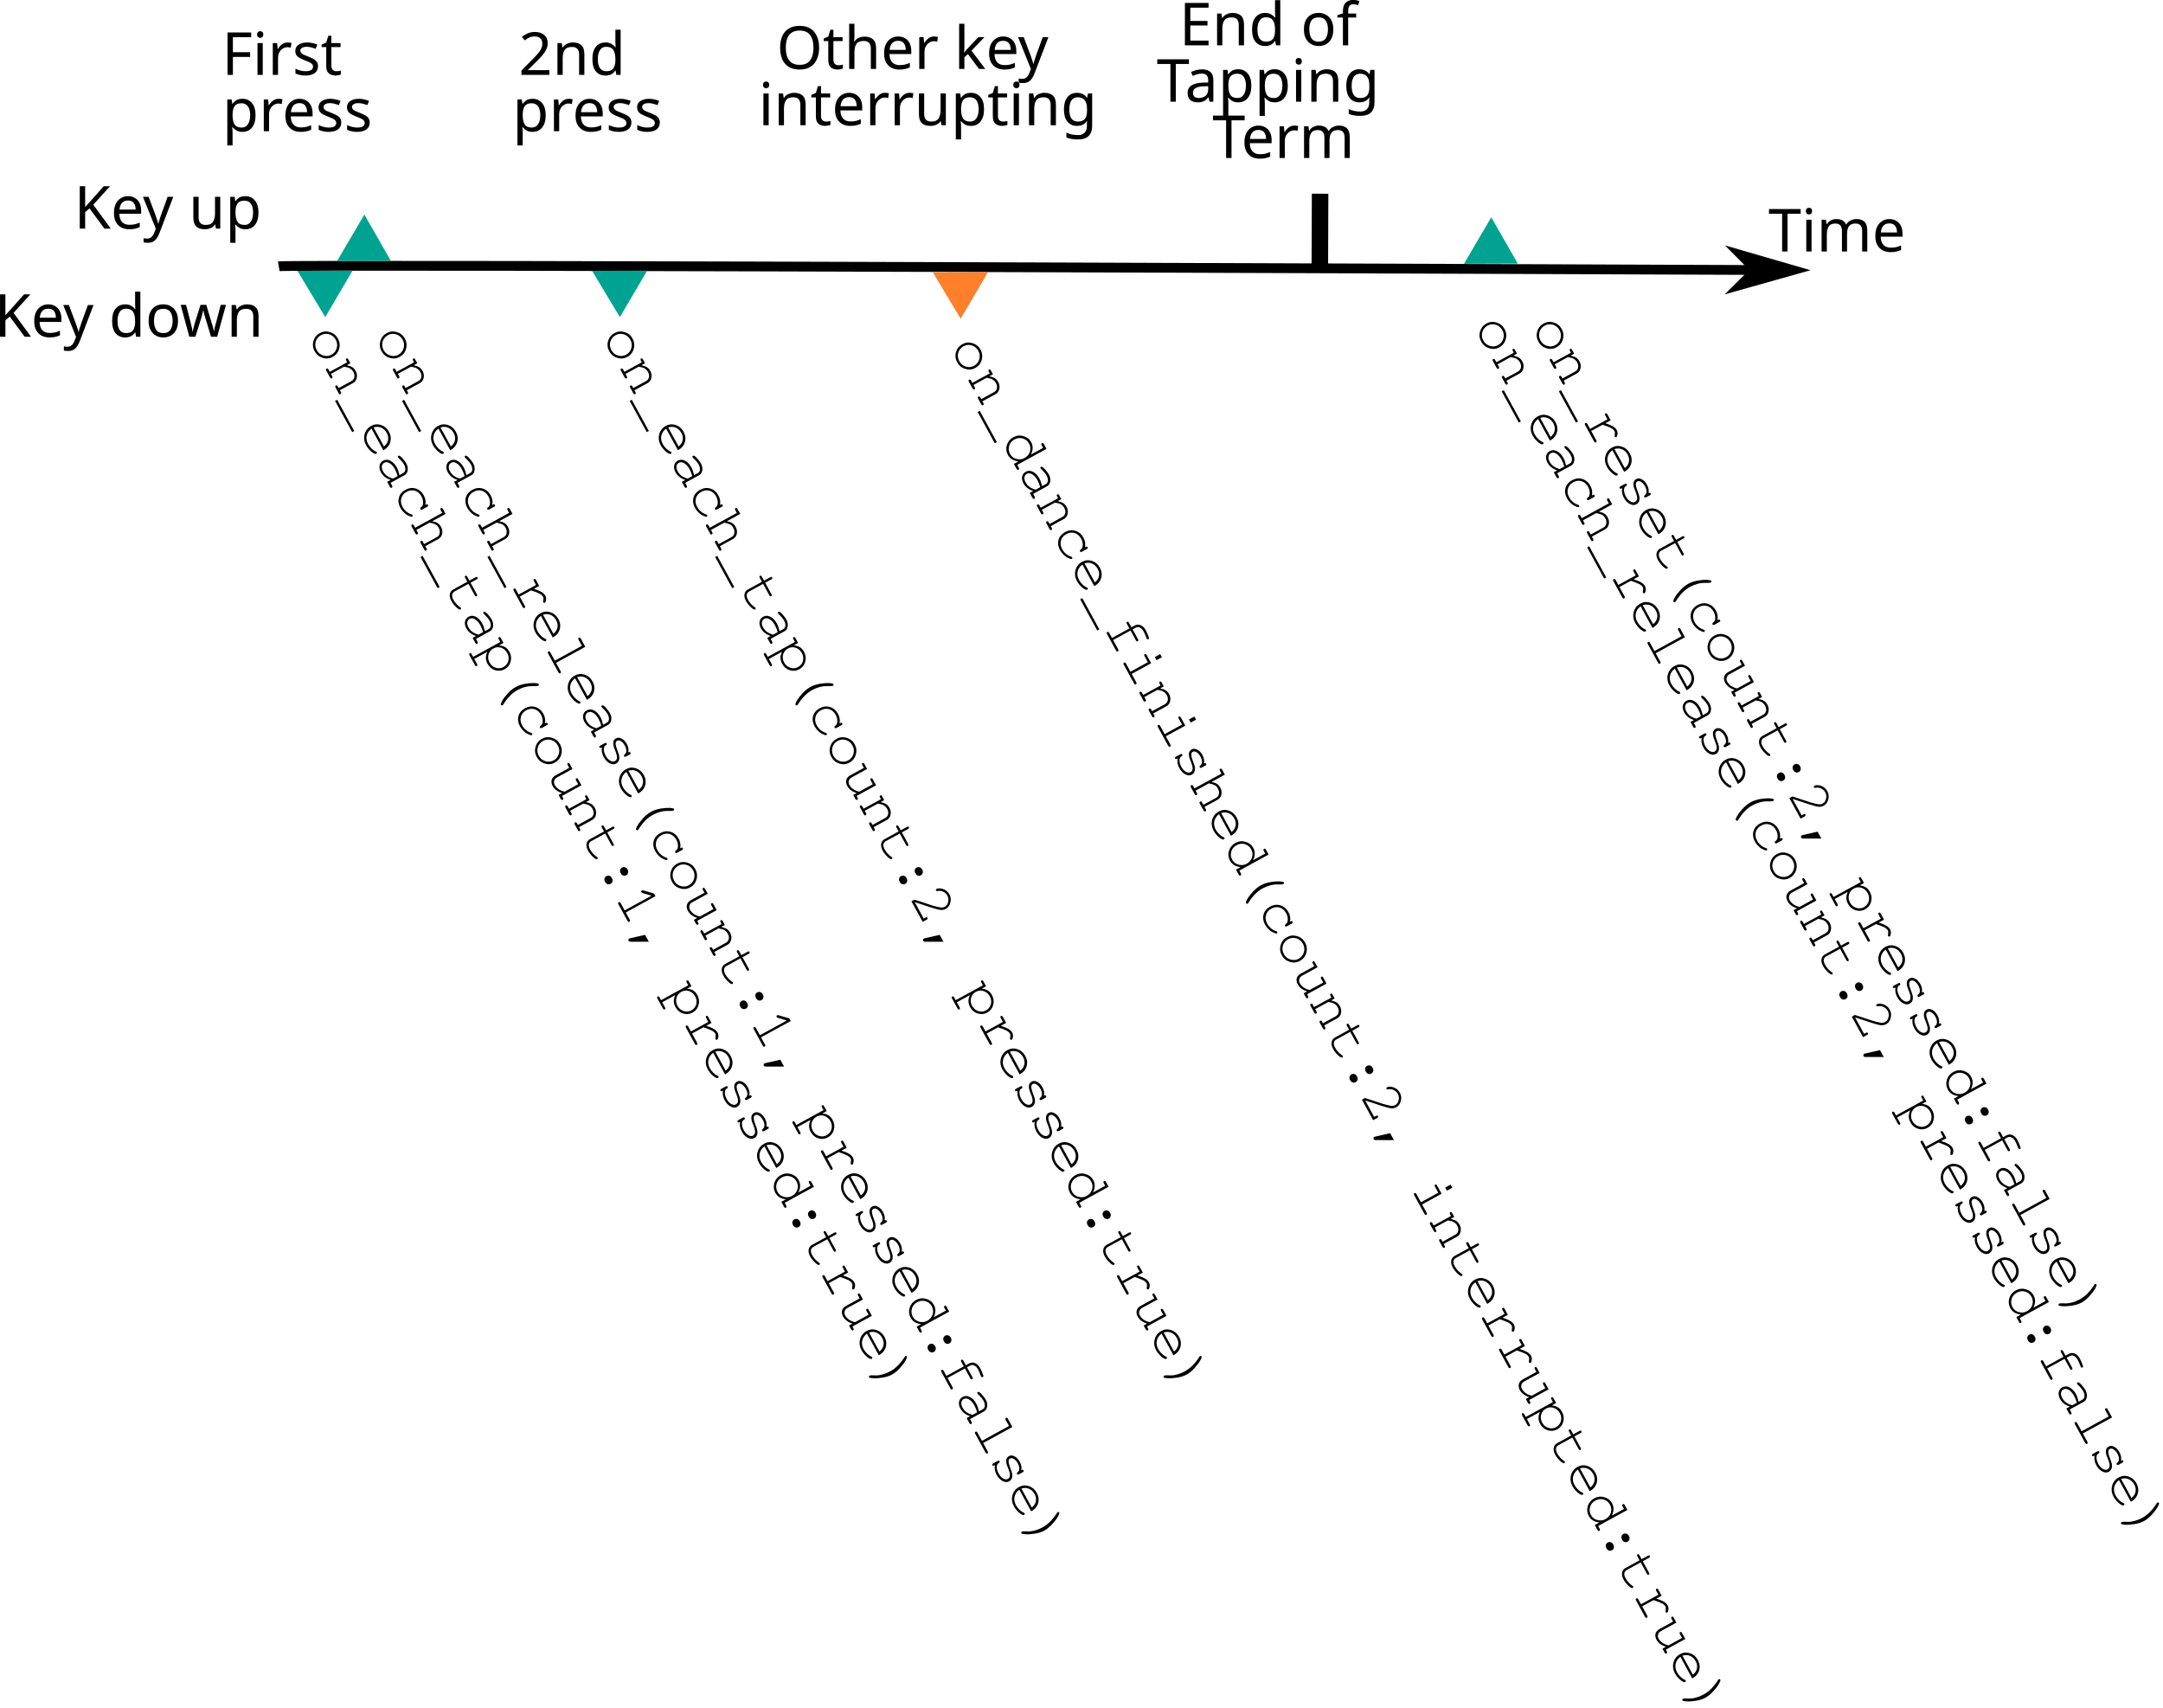
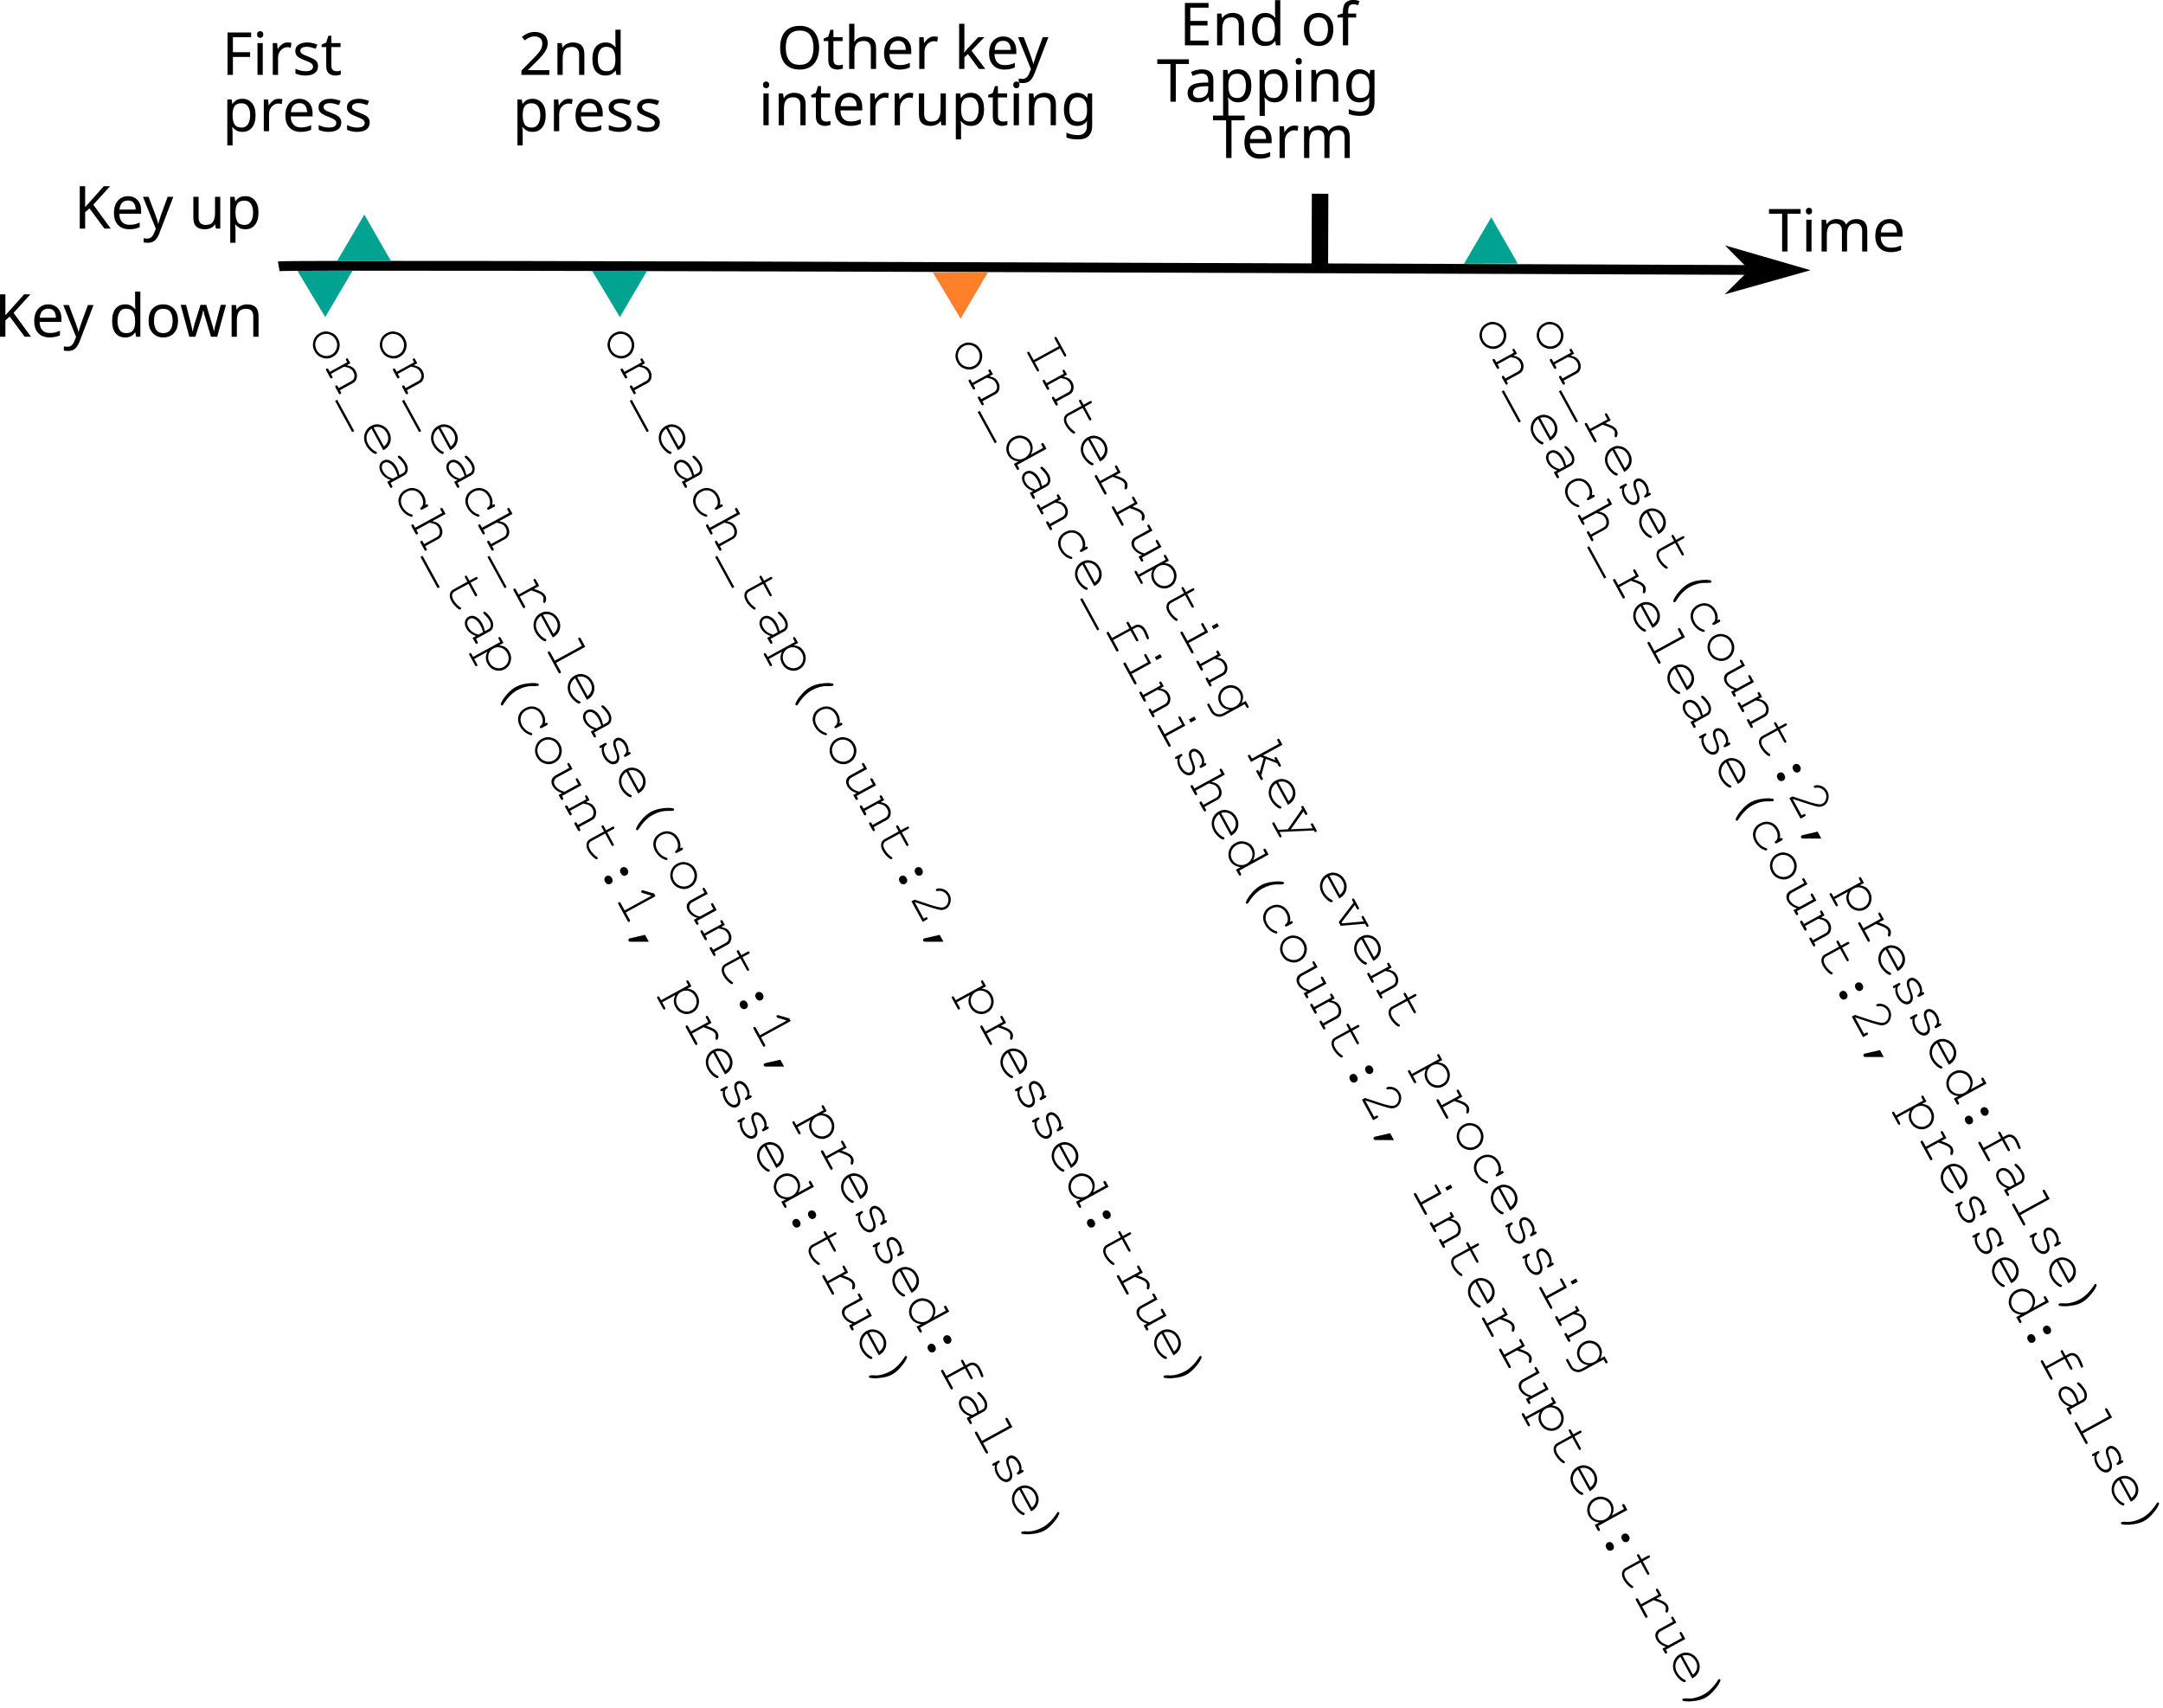
<svg xmlns="http://www.w3.org/2000/svg" width="257.378mm" height="203.219mm" viewBox="0 0 257.378 203.219" version="1.1" id="svg5">
  <defs id="defs2">
    <rect x="-469.166" y="-171.315" width="1119.465" height="787.955" id="rect13983" />
    <marker style="overflow:visible" id="Arrow1L" refX="0" refY="0" orient="auto-start-reverse" markerWidth="8.75" markerHeight="5" viewBox="0 0 8.75 5" preserveAspectRatio="xMidYMid">
      <path style="fill:context-stroke;fill-rule:evenodd;stroke:none" d="M 0,0 5,-5 -12.5,0 5,5 Z" id="arrow1L" transform="scale(-0.5)" />
    </marker>
  </defs>
  <g id="layer1" transform="translate(20.27222,-104.8813)">
    <path style="fill:none;stroke:#000000;stroke-width:1.165;stroke-linecap:butt;stroke-linejoin:miter;stroke-dasharray:none;stroke-opacity:1;marker-end:url(#Arrow1L)" d="m 12.896,136.565 c 1.573,-0.27 174.986,0.438 174.986,0.438" id="path344" />
    <g id="g3305" transform="translate(0.7305945)">
      <path style="fill:#00a391;fill-opacity:1;stroke:none;stroke-width:0.265px;stroke-linecap:butt;stroke-linejoin:miter;stroke-opacity:1" d="m 14.389,137.103 3.309,5.511 3.247,-5.532 z" id="path2611" />
      <path style="fill:#00a391;fill-opacity:1;stroke:none;stroke-width:0.265px;stroke-linecap:butt;stroke-linejoin:miter;stroke-opacity:1" d="m 25.509,135.918 -3.157,-5.508 -3.247,5.532 z" id="path2611-3" />
    </g>
    <path style="fill:#00a391;fill-opacity:1;stroke:none;stroke-width:0.265px;stroke-linecap:butt;stroke-linejoin:miter;stroke-opacity:1" d="m 50.179,137.103 3.309,5.511 3.247,-5.532 z" id="path2611-35" />
    <path style="fill:#00a391;fill-opacity:1;stroke:none;stroke-width:0.265px;stroke-linecap:butt;stroke-linejoin:miter;stroke-opacity:1" d="m 160.332,136.243 -3.157,-5.508 -3.247,5.532 z" id="path2611-3-6" />
    <text xml:space="preserve" style="font-style:normal;font-variant:normal;font-weight:normal;font-stretch:normal;font-size:7.056px;line-height:1.25;font-family:sans-serif;-inkscape-font-specification:sans-serif;font-variant-ligatures:none;stroke-width:0.265" x="190.146" y="134.803" id="text3393">
      <tspan id="tspan3391" style="font-style:normal;font-variant:normal;font-weight:normal;font-stretch:normal;font-family:sans-serif;-inkscape-font-specification:sans-serif;stroke-width:0.265" x="190.146" y="134.803">Time</tspan>
    </text>
    <text xml:space="preserve" style="font-style:normal;font-variant:normal;font-weight:normal;font-stretch:normal;font-size:7.056px;line-height:1.25;font-family:sans-serif;-inkscape-font-specification:sans-serif;font-variant-ligatures:none;stroke-width:0.265" x="-14.747" y="130.41" id="text3447">
      <tspan id="tspan3445" style="font-style:normal;font-variant:normal;font-weight:normal;font-stretch:normal;font-family:sans-serif;-inkscape-font-specification:sans-serif;stroke-width:0.265" x="-14.747" y="130.41" />
    </text>
    <text xml:space="preserve" style="font-style:normal;font-variant:normal;font-weight:normal;font-stretch:normal;font-size:7.056px;line-height:1.25;font-family:sans-serif;-inkscape-font-specification:sans-serif;font-variant-ligatures:none;stroke-width:0.265" x="-11.467" y="132.082" id="text3451">
      <tspan id="tspan3449" style="font-style:normal;font-variant:normal;font-weight:normal;font-stretch:normal;font-family:sans-serif;-inkscape-font-specification:sans-serif;stroke-width:0.265" x="-11.467" y="132.082">Key up</tspan>
    </text>
    <text xml:space="preserve" style="font-style:normal;font-variant:normal;font-weight:normal;font-stretch:normal;font-size:7.056px;line-height:0.95;font-family:sans-serif;-inkscape-font-specification:sans-serif;font-variant-ligatures:none;text-align:center;text-anchor:middle;stroke-width:0.265" x="19.694" y="113.794" id="text3451-0">
      <tspan id="tspan3449-63" style="font-style:normal;font-variant:normal;font-weight:normal;font-stretch:normal;font-family:sans-serif;-inkscape-font-specification:sans-serif;text-align:center;text-anchor:middle;stroke-width:0.265" x="19.694" y="113.794">First</tspan>
      <tspan style="font-style:normal;font-variant:normal;font-weight:normal;font-stretch:normal;font-family:sans-serif;-inkscape-font-specification:sans-serif;text-align:center;text-anchor:middle;stroke-width:0.265" x="19.694" y="120.497" id="tspan3534">press</tspan>
    </text>
    <text xml:space="preserve" style="font-style:normal;font-variant:normal;font-weight:normal;font-stretch:normal;font-size:7.056px;line-height:0.95;font-family:sans-serif;-inkscape-font-specification:sans-serif;font-variant-ligatures:none;text-align:center;text-anchor:middle;stroke-width:0.265" x="54.216" y="113.794" id="text3451-0-1">
      <tspan id="tspan3449-63-5" style="font-style:normal;font-variant:normal;font-weight:normal;font-stretch:normal;font-family:sans-serif;-inkscape-font-specification:sans-serif;text-align:center;text-anchor:middle;stroke-width:0.265" x="54.216" y="113.794">2nd</tspan>
      <tspan style="font-style:normal;font-variant:normal;font-weight:normal;font-stretch:normal;font-family:sans-serif;-inkscape-font-specification:sans-serif;text-align:center;text-anchor:middle;stroke-width:0.265" x="54.216" y="120.497" id="tspan3534-5">press</tspan>
    </text>
    <text xml:space="preserve" style="font-style:normal;font-variant:normal;font-weight:normal;font-stretch:normal;font-size:7.056px;line-height:0.95;font-family:sans-serif;-inkscape-font-specification:sans-serif;font-variant-ligatures:none;text-align:center;text-anchor:middle;stroke-width:0.265" x="137.03" y="110.279" id="text3451-0-1-5">
      <tspan style="font-style:normal;font-variant:normal;font-weight:normal;font-stretch:normal;font-family:sans-serif;-inkscape-font-specification:sans-serif;text-align:center;text-anchor:middle;stroke-width:0.265" x="137.03" y="110.279" id="tspan3534-5-7">End of</tspan>
      <tspan style="font-style:normal;font-variant:normal;font-weight:normal;font-stretch:normal;font-family:sans-serif;-inkscape-font-specification:sans-serif;text-align:center;text-anchor:middle;stroke-width:0.265" x="137.03" y="116.982" id="tspan3758">Tapping</tspan>
      <tspan style="font-style:normal;font-variant:normal;font-weight:normal;font-stretch:normal;font-family:sans-serif;-inkscape-font-specification:sans-serif;text-align:center;text-anchor:middle;stroke-width:0.265" x="137.03" y="123.684" id="tspan3760">Term</tspan>
    </text>
    <text xml:space="preserve" style="font-style:normal;font-variant:normal;font-weight:normal;font-stretch:normal;font-size:7.056px;line-height:1.25;font-family:sans-serif;-inkscape-font-specification:sans-serif;font-variant-ligatures:none;stroke-width:0.265" x="-20.957" y="144.952" id="text3451-3">
      <tspan id="tspan3449-6" style="font-style:normal;font-variant:normal;font-weight:normal;font-stretch:normal;font-family:sans-serif;-inkscape-font-specification:sans-serif;stroke-width:0.265" x="-20.957" y="144.952">Key down</tspan>
    </text>
    <text xml:space="preserve" style="font-style:normal;font-variant:normal;font-weight:normal;font-stretch:normal;font-size:7.056px;line-height:1.25;font-family:FreeMono;-inkscape-font-specification:FreeMono;font-variant-ligatures:none;stroke-width:0.265" x="134.785" y="55.27" id="text3451-4" transform="rotate(61.3)">
      <tspan id="tspan3449-7" style="font-style:normal;font-variant:normal;font-weight:normal;font-stretch:normal;font-family:FreeMono;-inkscape-font-specification:FreeMono;stroke-width:0.265" x="134.785" y="55.27">on_each_tap(count:1, pressed:true)</tspan>
    </text>
    <text xml:space="preserve" style="font-style:normal;font-variant:normal;font-weight:normal;font-stretch:normal;font-size:7.056px;line-height:1.25;font-family:FreeMono;-inkscape-font-specification:FreeMono;font-variant-ligatures:none;stroke-width:0.265" x="138.609" y="48.285" id="text3451-4-9" transform="rotate(61.3)">
      <tspan id="tspan3449-7-3" style="font-style:normal;font-variant:normal;font-weight:normal;font-stretch:normal;font-family:FreeMono;-inkscape-font-specification:FreeMono;stroke-width:0.265" x="138.609" y="48.285">on_each_release(count:1, pressed:false)</tspan>
    </text>
    <text xml:space="preserve" style="font-style:normal;font-variant:normal;font-weight:normal;font-stretch:normal;font-size:7.056px;line-height:1.25;font-family:FreeMono;-inkscape-font-specification:FreeMono;font-variant-ligatures:none;stroke-width:0.265" x="151.621" y="24.518" id="text3451-4-7" transform="rotate(61.3)">
      <tspan id="tspan3449-7-4" style="font-style:normal;font-variant:normal;font-weight:normal;font-stretch:normal;font-family:FreeMono;-inkscape-font-specification:FreeMono;stroke-width:0.265" x="151.621" y="24.518">on_each_tap(count:2, pressed:true)</tspan>
    </text>
    <text xml:space="preserve" style="font-style:normal;font-variant:normal;font-weight:normal;font-stretch:normal;font-size:7.056px;line-height:1.25;font-family:FreeMono;-inkscape-font-specification:FreeMono;font-variant-ligatures:none;stroke-width:0.265" x="200.448" y="-67.039" id="text3451-4-9-5" transform="rotate(61.3)">
      <tspan id="tspan3449-7-3-2" style="font-style:normal;font-variant:normal;font-weight:normal;font-stretch:normal;font-family:FreeMono;-inkscape-font-specification:FreeMono;stroke-width:0.265" x="200.448" y="-67.039">on_each_release(count:2, pressed:false)</tspan>
    </text>
    <text xml:space="preserve" style="font-style:normal;font-variant:normal;font-weight:normal;font-stretch:normal;font-size:7.056px;line-height:1.25;font-family:FreeMono;-inkscape-font-specification:FreeMono;font-variant-ligatures:none;stroke-width:0.265" x="203.716" y="-73.008" id="text3451-4-9-5-4-0" transform="rotate(61.3)">
      <tspan id="tspan3449-7-3-2-4-7" style="font-style:normal;font-variant:normal;font-weight:normal;font-stretch:normal;font-family:FreeMono;-inkscape-font-specification:FreeMono;stroke-width:0.265" x="203.716" y="-73.008">on_reset(count:2, pressed:false)</tspan>
    </text>
    <path style="fill:none;stroke:#000000;stroke-width:1.965;stroke-linecap:butt;stroke-linejoin:miter;stroke-dasharray:none;stroke-opacity:1" d="m 136.808,127.931 -0.032,8.876" id="path3722" />
  </g>
  <path style="fill:#ff7f2a;fill-opacity:1;stroke:none;stroke-width:0.265px;stroke-linecap:butt;stroke-linejoin:miter;stroke-opacity:1" d="m 110.999,32.409 3.309,5.511 3.247,-5.532 z" id="path2611-35-8" />
  <text xml:space="preserve" style="font-style:normal;font-variant:normal;font-weight:normal;font-stretch:normal;font-size:7.056px;line-height:0.95;font-family:sans-serif;-inkscape-font-specification:sans-serif;font-variant-ligatures:none;text-align:center;text-anchor:middle;stroke-width:0.265" x="113.149" y="8.199" id="text3451-0-1-3">
    <tspan style="font-style:normal;font-variant:normal;font-weight:normal;font-stretch:normal;font-family:sans-serif;-inkscape-font-specification:sans-serif;text-align:center;text-anchor:middle;stroke-width:0.265" x="113.149" y="8.199" id="tspan6210">Other key</tspan>
    <tspan style="font-style:normal;font-variant:normal;font-weight:normal;font-stretch:normal;font-family:sans-serif;-inkscape-font-specification:sans-serif;text-align:center;text-anchor:middle;stroke-width:0.265" x="113.149" y="14.901" id="tspan6214">interrupting</tspan>
  </text>
  <text xml:space="preserve" style="font-style:normal;font-variant:normal;font-weight:normal;font-stretch:normal;font-size:7.056px;line-height:1.25;font-family:FreeMono;-inkscape-font-specification:FreeMono;font-variant-ligatures:none;stroke-width:0.265" x="90.398" y="-79.313" id="text3451-4-9-5-4-9" transform="rotate(61.3)">
    <tspan id="tspan3449-7-3-2-4-2" style="font-style:normal;font-variant:normal;font-weight:normal;font-stretch:normal;font-family:FreeMono;-inkscape-font-specification:FreeMono;stroke-width:0.265" x="90.398" y="-79.313">on_dance_finished(count:2, interrupted:true)</tspan>
  </text>
+   <text xml:space="preserve" style="font-style:normal;font-variant:normal;font-weight:normal;font-stretch:normal;font-size:7.056px;line-height:1.25;font-family:FreeMono;-inkscape-font-specification:FreeMono;font-variant-ligatures:none;stroke-width:0.265" x="94.66" y="-87.033" id="text3451-4-9-5-4-9-3" transform="rotate(61.3)">
+     <tspan id="tspan3449-7-3-2-4-2-6" style="font-style:normal;font-variant:normal;font-weight:normal;font-stretch:normal;font-family:FreeMono;-inkscape-font-specification:FreeMono;stroke-width:0.265" x="94.66" y="-87.033">Interrupting key event processing</tspan>
+   </text>
  <text xml:space="preserve" transform="matrix(0.2645833,0,0,0.2645833,113.1248,40.18937)" id="text13981" style="font-size:26.667px;line-height:1.25;font-family:Impact;-inkscape-font-specification:'Impact, Normal';font-variant-ligatures:none;white-space:pre;shape-inside:url(#rect13983)" />
</svg>
